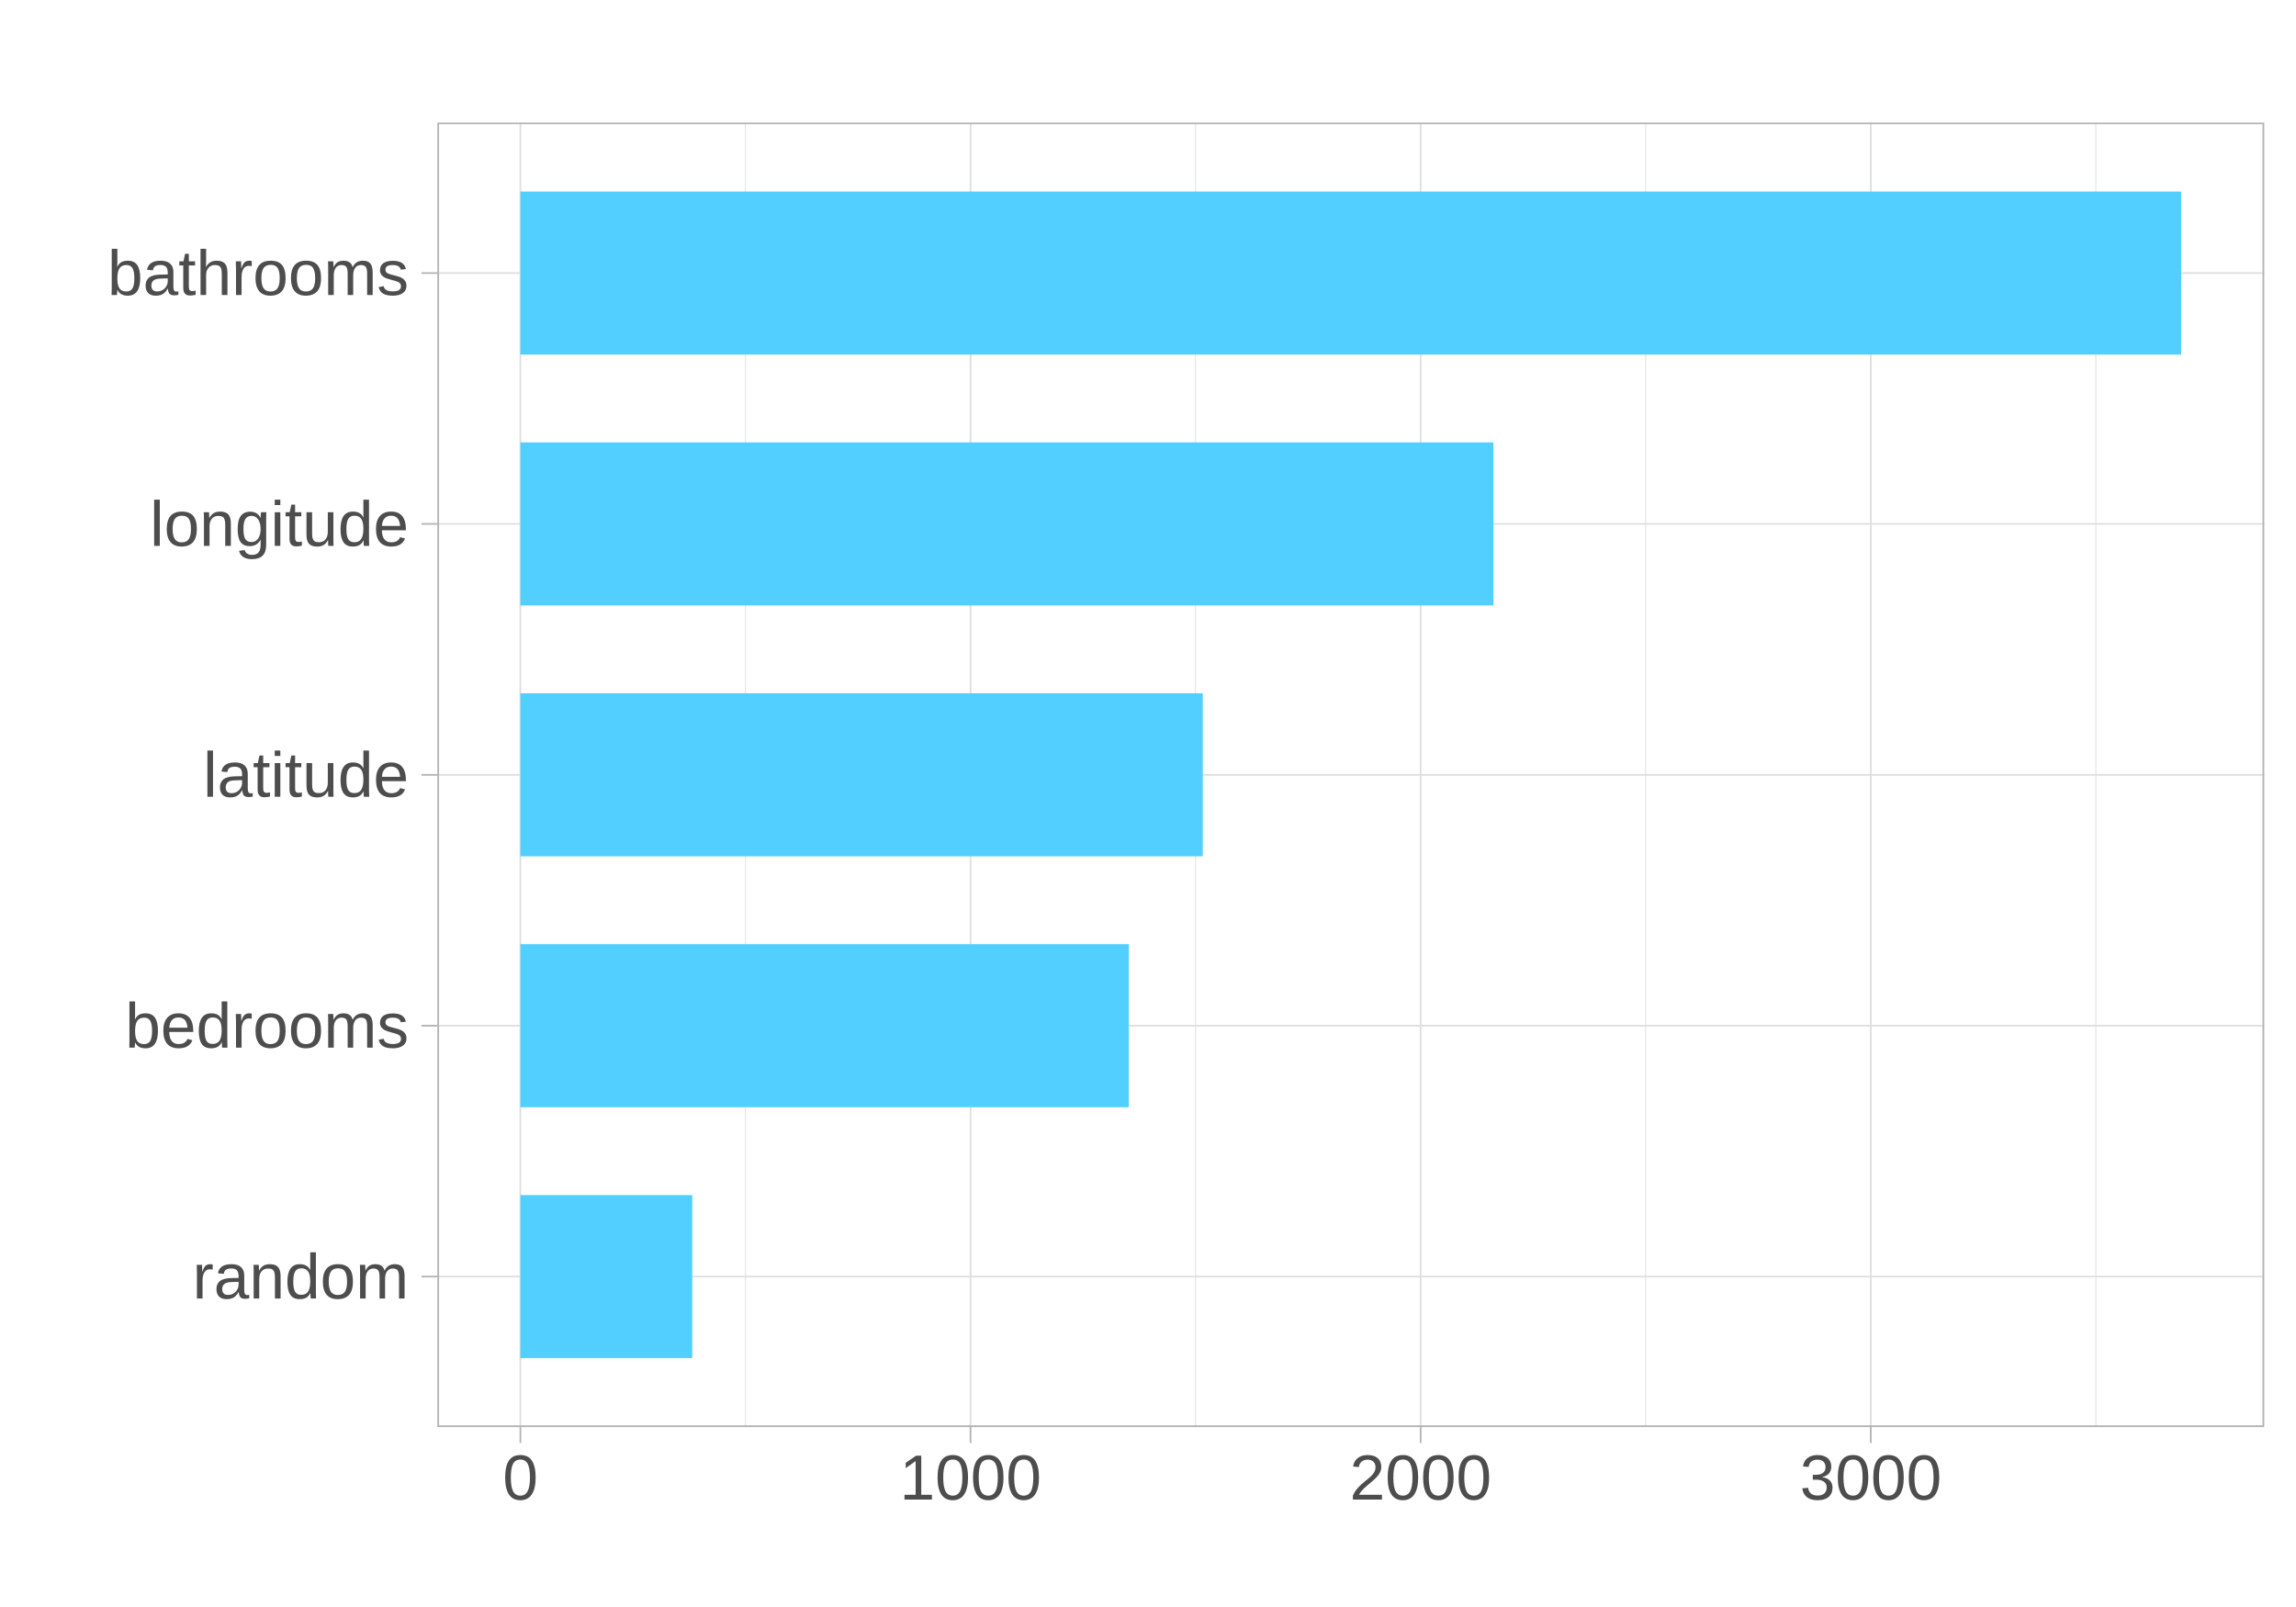
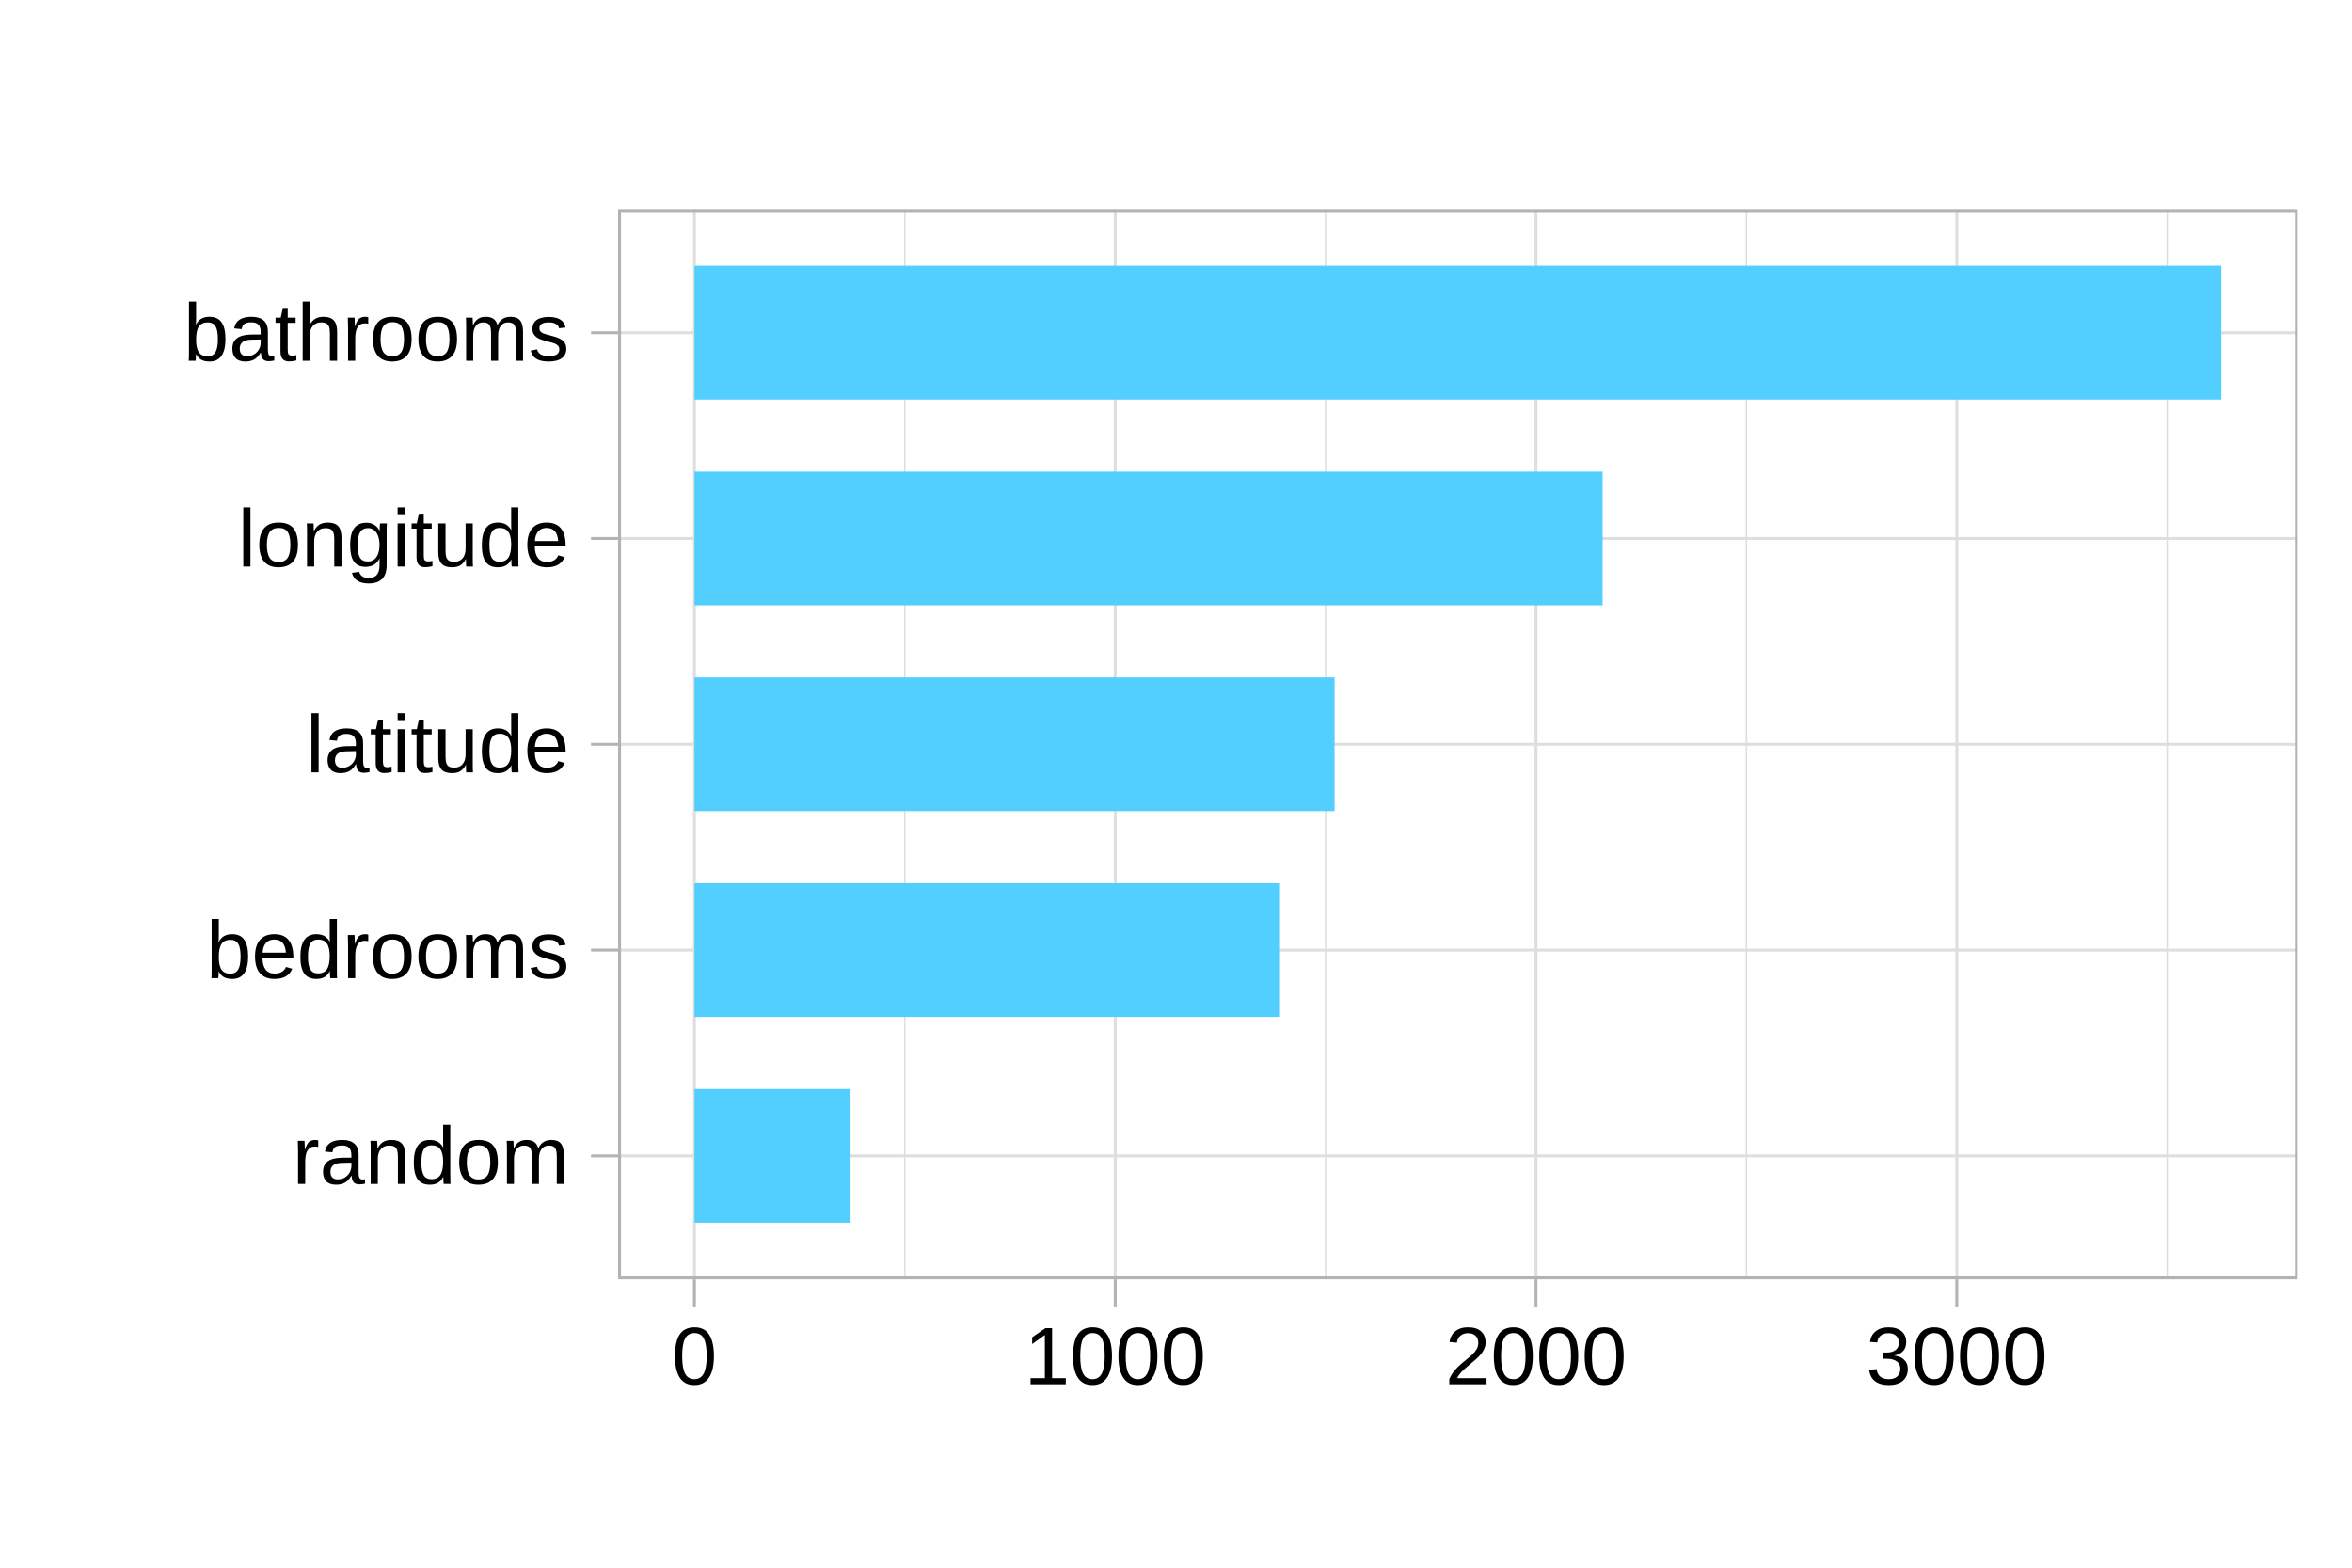
- <svg xmlns="http://www.w3.org/2000/svg" viewBox="0 0 720.00 504.00">
+ <svg xmlns="http://www.w3.org/2000/svg" viewBox="0 0 432.00 288.00">
  <defs>
    <style type="text/css">
    line, polyline, path, rect, circle {
      fill: none;
      stroke: #000000;
      stroke-linecap: round;
      stroke-linejoin: round;
      stroke-miterlimit: 10.00;
    }
  </style>
  </defs>
  <rect width="100%" height="100%" style="stroke: none; fill: #FFFFFF;" />
-   <rect x="0.00" y="0.00" width="720.00" height="504.00" style="stroke-width: 1.07; stroke: #FFFFFF; fill: #FFFFFF;" />
+   <rect x="-0.00" y="0.00" width="432.00" height="288.00" style="stroke-width: 1.07; stroke: #FFFFFF; fill: #FFFFFF;" />
  <defs>
-     <clipPath id="cpMTM3LjE0OXw3MTAuMDM3fDQ0Ny41Nzd8MzguNDMzNA==">
-       <rect x="137.15" y="38.43" width="572.89" height="409.14" />
+     <clipPath id="cpMTEzLjUyNnw0MjIuMDM3fDIzNS4wM3wzOC40MzM0">
+       <rect x="113.53" y="38.43" width="308.51" height="196.60" />
    </clipPath>
  </defs>
-   <rect x="137.15" y="38.43" width="572.89" height="409.14" style="stroke-width: 1.07; stroke: none; fill: #FFFFFF;" clip-path="url(#cpMTM3LjE0OXw3MTAuMDM3fDQ0Ny41Nzd8MzguNDMzNA==)" />
-   <polyline points="233.77,447.58 233.77,38.43 " style="stroke-width: 0.27; stroke: #DEDEDE; stroke-linecap: butt;" clip-path="url(#cpMTM3LjE0OXw3MTAuMDM3fDQ0Ny41Nzd8MzguNDMzNA==)" />
-   <polyline points="374.92,447.58 374.92,38.43 " style="stroke-width: 0.27; stroke: #DEDEDE; stroke-linecap: butt;" clip-path="url(#cpMTM3LjE0OXw3MTAuMDM3fDQ0Ny41Nzd8MzguNDMzNA==)" />
-   <polyline points="516.07,447.58 516.07,38.43 " style="stroke-width: 0.27; stroke: #DEDEDE; stroke-linecap: butt;" clip-path="url(#cpMTM3LjE0OXw3MTAuMDM3fDQ0Ny41Nzd8MzguNDMzNA==)" />
-   <polyline points="657.23,447.58 657.23,38.43 " style="stroke-width: 0.27; stroke: #DEDEDE; stroke-linecap: butt;" clip-path="url(#cpMTM3LjE0OXw3MTAuMDM3fDQ0Ny41Nzd8MzguNDMzNA==)" />
-   <polyline points="137.15,400.37 710.04,400.37 " style="stroke-width: 0.53; stroke: #DEDEDE; stroke-linecap: butt;" clip-path="url(#cpMTM3LjE0OXw3MTAuMDM3fDQ0Ny41Nzd8MzguNDMzNA==)" />
-   <polyline points="137.15,321.69 710.04,321.69 " style="stroke-width: 0.53; stroke: #DEDEDE; stroke-linecap: butt;" clip-path="url(#cpMTM3LjE0OXw3MTAuMDM3fDQ0Ny41Nzd8MzguNDMzNA==)" />
-   <polyline points="137.15,243.01 710.04,243.01 " style="stroke-width: 0.53; stroke: #DEDEDE; stroke-linecap: butt;" clip-path="url(#cpMTM3LjE0OXw3MTAuMDM3fDQ0Ny41Nzd8MzguNDMzNA==)" />
-   <polyline points="137.15,164.32 710.04,164.32 " style="stroke-width: 0.53; stroke: #DEDEDE; stroke-linecap: butt;" clip-path="url(#cpMTM3LjE0OXw3MTAuMDM3fDQ0Ny41Nzd8MzguNDMzNA==)" />
-   <polyline points="137.15,85.64 710.04,85.64 " style="stroke-width: 0.53; stroke: #DEDEDE; stroke-linecap: butt;" clip-path="url(#cpMTM3LjE0OXw3MTAuMDM3fDQ0Ny41Nzd8MzguNDMzNA==)" />
-   <polyline points="163.19,447.58 163.19,38.43 " style="stroke-width: 0.53; stroke: #DEDEDE; stroke-linecap: butt;" clip-path="url(#cpMTM3LjE0OXw3MTAuMDM3fDQ0Ny41Nzd8MzguNDMzNA==)" />
-   <polyline points="304.34,447.58 304.34,38.43 " style="stroke-width: 0.53; stroke: #DEDEDE; stroke-linecap: butt;" clip-path="url(#cpMTM3LjE0OXw3MTAuMDM3fDQ0Ny41Nzd8MzguNDMzNA==)" />
-   <polyline points="445.50,447.58 445.50,38.43 " style="stroke-width: 0.53; stroke: #DEDEDE; stroke-linecap: butt;" clip-path="url(#cpMTM3LjE0OXw3MTAuMDM3fDQ0Ny41Nzd8MzguNDMzNA==)" />
-   <polyline points="586.65,447.58 586.65,38.43 " style="stroke-width: 0.53; stroke: #DEDEDE; stroke-linecap: butt;" clip-path="url(#cpMTM3LjE0OXw3MTAuMDM3fDQ0Ny41Nzd8MzguNDMzNA==)" />
-   <rect x="163.19" y="374.80" width="53.90" height="51.14" style="stroke-width: 1.07; stroke: none; stroke-linecap: butt; fill: #53CFFF;" clip-path="url(#cpMTM3LjE0OXw3MTAuMDM3fDQ0Ny41Nzd8MzguNDMzNA==)" />
-   <rect x="163.19" y="296.12" width="190.80" height="51.14" style="stroke-width: 1.07; stroke: none; stroke-linecap: butt; fill: #53CFFF;" clip-path="url(#cpMTM3LjE0OXw3MTAuMDM3fDQ0Ny41Nzd8MzguNDMzNA==)" />
-   <rect x="163.19" y="217.43" width="213.98" height="51.14" style="stroke-width: 1.07; stroke: none; stroke-linecap: butt; fill: #53CFFF;" clip-path="url(#cpMTM3LjE0OXw3MTAuMDM3fDQ0Ny41Nzd8MzguNDMzNA==)" />
-   <rect x="163.19" y="138.75" width="305.14" height="51.14" style="stroke-width: 1.07; stroke: none; stroke-linecap: butt; fill: #53CFFF;" clip-path="url(#cpMTM3LjE0OXw3MTAuMDM3fDQ0Ny41Nzd8MzguNDMzNA==)" />
-   <rect x="163.19" y="60.07" width="520.81" height="51.14" style="stroke-width: 1.07; stroke: none; stroke-linecap: butt; fill: #53CFFF;" clip-path="url(#cpMTM3LjE0OXw3MTAuMDM3fDQ0Ny41Nzd8MzguNDMzNA==)" />
-   <rect x="137.15" y="38.43" width="572.89" height="409.14" style="stroke-width: 1.07; stroke: #B3B3B3;" clip-path="url(#cpMTM3LjE0OXw3MTAuMDM3fDQ0Ny41Nzd8MzguNDMzNA==)" />
+   <rect x="113.53" y="38.43" width="308.51" height="196.60" style="stroke-width: 1.07; stroke: none; fill: #FFFFFF;" clip-path="url(#cpMTEzLjUyNnw0MjIuMDM3fDIzNS4wM3wzOC40MzM0)" />
+   <polyline points="166.19,235.03 166.19,38.43 " style="stroke-width: 0.27; stroke: #DEDEDE; stroke-linecap: butt;" clip-path="url(#cpMTEzLjUyNnw0MjIuMDM3fDIzNS4wM3wzOC40MzM0)" />
+   <polyline points="243.48,235.03 243.48,38.43 " style="stroke-width: 0.27; stroke: #DEDEDE; stroke-linecap: butt;" clip-path="url(#cpMTEzLjUyNnw0MjIuMDM3fDIzNS4wM3wzOC40MzM0)" />
+   <polyline points="320.77,235.03 320.77,38.43 " style="stroke-width: 0.27; stroke: #DEDEDE; stroke-linecap: butt;" clip-path="url(#cpMTEzLjUyNnw0MjIuMDM3fDIzNS4wM3wzOC40MzM0)" />
+   <polyline points="398.06,235.03 398.06,38.43 " style="stroke-width: 0.27; stroke: #DEDEDE; stroke-linecap: butt;" clip-path="url(#cpMTEzLjUyNnw0MjIuMDM3fDIzNS4wM3wzOC40MzM0)" />
+   <polyline points="113.53,212.35 422.04,212.35 " style="stroke-width: 0.53; stroke: #DEDEDE; stroke-linecap: butt;" clip-path="url(#cpMTEzLjUyNnw0MjIuMDM3fDIzNS4wM3wzOC40MzM0)" />
+   <polyline points="113.53,174.54 422.04,174.54 " style="stroke-width: 0.53; stroke: #DEDEDE; stroke-linecap: butt;" clip-path="url(#cpMTEzLjUyNnw0MjIuMDM3fDIzNS4wM3wzOC40MzM0)" />
+   <polyline points="113.53,136.73 422.04,136.73 " style="stroke-width: 0.53; stroke: #DEDEDE; stroke-linecap: butt;" clip-path="url(#cpMTEzLjUyNnw0MjIuMDM3fDIzNS4wM3wzOC40MzM0)" />
+   <polyline points="113.53,98.92 422.04,98.92 " style="stroke-width: 0.53; stroke: #DEDEDE; stroke-linecap: butt;" clip-path="url(#cpMTEzLjUyNnw0MjIuMDM3fDIzNS4wM3wzOC40MzM0)" />
+   <polyline points="113.53,61.12 422.04,61.12 " style="stroke-width: 0.53; stroke: #DEDEDE; stroke-linecap: butt;" clip-path="url(#cpMTEzLjUyNnw0MjIuMDM3fDIzNS4wM3wzOC40MzM0)" />
+   <polyline points="127.55,235.03 127.55,38.43 " style="stroke-width: 0.53; stroke: #DEDEDE; stroke-linecap: butt;" clip-path="url(#cpMTEzLjUyNnw0MjIuMDM3fDIzNS4wM3wzOC40MzM0)" />
+   <polyline points="204.84,235.03 204.84,38.43 " style="stroke-width: 0.53; stroke: #DEDEDE; stroke-linecap: butt;" clip-path="url(#cpMTEzLjUyNnw0MjIuMDM3fDIzNS4wM3wzOC40MzM0)" />
+   <polyline points="282.12,235.03 282.12,38.43 " style="stroke-width: 0.53; stroke: #DEDEDE; stroke-linecap: butt;" clip-path="url(#cpMTEzLjUyNnw0MjIuMDM3fDIzNS4wM3wzOC40MzM0)" />
+   <polyline points="359.41,235.03 359.41,38.43 " style="stroke-width: 0.53; stroke: #DEDEDE; stroke-linecap: butt;" clip-path="url(#cpMTEzLjUyNnw0MjIuMDM3fDIzNS4wM3wzOC40MzM0)" />
+   <rect x="127.55" y="200.06" width="28.68" height="24.57" style="stroke-width: 1.07; stroke: none; stroke-linecap: butt; fill: #53CFFF;" clip-path="url(#cpMTEzLjUyNnw0MjIuMDM3fDIzNS4wM3wzOC40MzM0)" />
+   <rect x="127.55" y="162.25" width="107.55" height="24.57" style="stroke-width: 1.07; stroke: none; stroke-linecap: butt; fill: #53CFFF;" clip-path="url(#cpMTEzLjUyNnw0MjIuMDM3fDIzNS4wM3wzOC40MzM0)" />
+   <rect x="127.55" y="124.44" width="117.58" height="24.57" style="stroke-width: 1.07; stroke: none; stroke-linecap: butt; fill: #53CFFF;" clip-path="url(#cpMTEzLjUyNnw0MjIuMDM3fDIzNS4wM3wzOC40MzM0)" />
+   <rect x="127.55" y="86.64" width="166.81" height="24.57" style="stroke-width: 1.07; stroke: none; stroke-linecap: butt; fill: #53CFFF;" clip-path="url(#cpMTEzLjUyNnw0MjIuMDM3fDIzNS4wM3wzOC40MzM0)" />
+   <rect x="127.55" y="48.83" width="280.46" height="24.57" style="stroke-width: 1.07; stroke: none; stroke-linecap: butt; fill: #53CFFF;" clip-path="url(#cpMTEzLjUyNnw0MjIuMDM3fDIzNS4wM3wzOC40MzM0)" />
+   <rect x="113.53" y="38.43" width="308.51" height="196.60" style="stroke-width: 1.07; stroke: #B3B3B3;" clip-path="url(#cpMTEzLjUyNnw0MjIuMDM3fDIzNS4wM3wzOC40MzM0)" />
  <defs>
-     <clipPath id="cpMHw3MjB8NTA0fDA=">
-       <rect x="0.00" y="0.00" width="720.00" height="504.00" />
+     <clipPath id="cpMHw0MzJ8Mjg4fDA=">
+       <rect x="0.00" y="0.00" width="432.00" height="288.00" />
    </clipPath>
  </defs>
-   <g clip-path="url(#cpMHw3MjB8NTA0fDA=)">
-     <text x="60.37" y="407.25" style="font-size: 20.00px; fill: #4D4D4D; font-family: Liberation Sans;" textLength="67.81px" lengthAdjust="spacingAndGlyphs">random</text>
+   <g clip-path="url(#cpMHw0MzJ8Mjg4fDA=)">
+     <text x="53.70" y="217.50" style="font-size: 15.00px; font-family: Liberation Sans;" textLength="50.86px" lengthAdjust="spacingAndGlyphs">random</text>
  </g>
-   <g clip-path="url(#cpMHw3MjB8NTA0fDA=)">
-     <text x="39.25" y="328.57" style="font-size: 20.00px; fill: #4D4D4D; font-family: Liberation Sans;" textLength="88.94px" lengthAdjust="spacingAndGlyphs">bedrooms</text>
+   <g clip-path="url(#cpMHw0MzJ8Mjg4fDA=)">
+     <text x="37.86" y="179.70" style="font-size: 15.00px; font-family: Liberation Sans;" textLength="66.70px" lengthAdjust="spacingAndGlyphs">bedrooms</text>
  </g>
-   <g clip-path="url(#cpMHw3MjB8NTA0fDA=)">
-     <text x="63.69" y="249.89" style="font-size: 20.00px; fill: #4D4D4D; font-family: Liberation Sans;" textLength="64.49px" lengthAdjust="spacingAndGlyphs">latitude</text>
+   <g clip-path="url(#cpMHw0MzJ8Mjg4fDA=)">
+     <text x="56.19" y="141.89" style="font-size: 15.00px; font-family: Liberation Sans;" textLength="48.37px" lengthAdjust="spacingAndGlyphs">latitude</text>
  </g>
-   <g clip-path="url(#cpMHw3MjB8NTA0fDA=)">
-     <text x="47.00" y="171.21" style="font-size: 20.00px; fill: #4D4D4D; font-family: Liberation Sans;" textLength="81.18px" lengthAdjust="spacingAndGlyphs">longitude</text>
+   <g clip-path="url(#cpMHw0MzJ8Mjg4fDA=)">
+     <text x="43.67" y="104.08" style="font-size: 15.00px; font-family: Liberation Sans;" textLength="60.89px" lengthAdjust="spacingAndGlyphs">longitude</text>
  </g>
-   <g clip-path="url(#cpMHw3MjB8NTA0fDA=)">
-     <text x="33.69" y="92.53" style="font-size: 20.00px; fill: #4D4D4D; font-family: Liberation Sans;" textLength="94.49px" lengthAdjust="spacingAndGlyphs">bathrooms</text>
+   <g clip-path="url(#cpMHw0MzJ8Mjg4fDA=)">
+     <text x="33.69" y="66.27" style="font-size: 15.00px; font-family: Liberation Sans;" textLength="70.87px" lengthAdjust="spacingAndGlyphs">bathrooms</text>
  </g>
-   <polyline points="132.17,400.37 137.15,400.37 " style="stroke-width: 0.53; stroke: #B3B3B3; stroke-linecap: butt;" clip-path="url(#cpMHw3MjB8NTA0fDA=)" />
-   <polyline points="132.17,321.69 137.15,321.69 " style="stroke-width: 0.53; stroke: #B3B3B3; stroke-linecap: butt;" clip-path="url(#cpMHw3MjB8NTA0fDA=)" />
-   <polyline points="132.17,243.01 137.15,243.01 " style="stroke-width: 0.53; stroke: #B3B3B3; stroke-linecap: butt;" clip-path="url(#cpMHw3MjB8NTA0fDA=)" />
-   <polyline points="132.17,164.32 137.15,164.32 " style="stroke-width: 0.53; stroke: #B3B3B3; stroke-linecap: butt;" clip-path="url(#cpMHw3MjB8NTA0fDA=)" />
-   <polyline points="132.17,85.64 137.15,85.64 " style="stroke-width: 0.53; stroke: #B3B3B3; stroke-linecap: butt;" clip-path="url(#cpMHw3MjB8NTA0fDA=)" />
-   <polyline points="163.19,452.56 163.19,447.58 " style="stroke-width: 0.53; stroke: #B3B3B3; stroke-linecap: butt;" clip-path="url(#cpMHw3MjB8NTA0fDA=)" />
-   <polyline points="304.34,452.56 304.34,447.58 " style="stroke-width: 0.53; stroke: #B3B3B3; stroke-linecap: butt;" clip-path="url(#cpMHw3MjB8NTA0fDA=)" />
-   <polyline points="445.50,452.56 445.50,447.58 " style="stroke-width: 0.53; stroke: #B3B3B3; stroke-linecap: butt;" clip-path="url(#cpMHw3MjB8NTA0fDA=)" />
-   <polyline points="586.65,452.56 586.65,447.58 " style="stroke-width: 0.53; stroke: #B3B3B3; stroke-linecap: butt;" clip-path="url(#cpMHw3MjB8NTA0fDA=)" />
-   <g clip-path="url(#cpMHw3MjB8NTA0fDA=)">
-     <text x="157.63" y="470.31" style="font-size: 20.00px; fill: #4D4D4D; font-family: Liberation Sans;" textLength="11.12px" lengthAdjust="spacingAndGlyphs">0</text>
+   <polyline points="108.55,212.35 113.53,212.35 " style="stroke-width: 0.53; stroke: #B3B3B3; stroke-linecap: butt;" clip-path="url(#cpMHw0MzJ8Mjg4fDA=)" />
+   <polyline points="108.55,174.54 113.53,174.54 " style="stroke-width: 0.53; stroke: #B3B3B3; stroke-linecap: butt;" clip-path="url(#cpMHw0MzJ8Mjg4fDA=)" />
+   <polyline points="108.55,136.73 113.53,136.73 " style="stroke-width: 0.53; stroke: #B3B3B3; stroke-linecap: butt;" clip-path="url(#cpMHw0MzJ8Mjg4fDA=)" />
+   <polyline points="108.55,98.92 113.53,98.92 " style="stroke-width: 0.53; stroke: #B3B3B3; stroke-linecap: butt;" clip-path="url(#cpMHw0MzJ8Mjg4fDA=)" />
+   <polyline points="108.55,61.12 113.53,61.12 " style="stroke-width: 0.53; stroke: #B3B3B3; stroke-linecap: butt;" clip-path="url(#cpMHw0MzJ8Mjg4fDA=)" />
+   <polyline points="127.55,240.01 127.55,235.03 " style="stroke-width: 0.53; stroke: #B3B3B3; stroke-linecap: butt;" clip-path="url(#cpMHw0MzJ8Mjg4fDA=)" />
+   <polyline points="204.84,240.01 204.84,235.03 " style="stroke-width: 0.53; stroke: #B3B3B3; stroke-linecap: butt;" clip-path="url(#cpMHw0MzJ8Mjg4fDA=)" />
+   <polyline points="282.12,240.01 282.12,235.03 " style="stroke-width: 0.53; stroke: #B3B3B3; stroke-linecap: butt;" clip-path="url(#cpMHw0MzJ8Mjg4fDA=)" />
+   <polyline points="359.41,240.01 359.41,235.03 " style="stroke-width: 0.53; stroke: #B3B3B3; stroke-linecap: butt;" clip-path="url(#cpMHw0MzJ8Mjg4fDA=)" />
+   <g clip-path="url(#cpMHw0MzJ8Mjg4fDA=)">
+     <text x="123.38" y="254.31" style="font-size: 15.00px; font-family: Liberation Sans;" textLength="8.34px" lengthAdjust="spacingAndGlyphs">0</text>
  </g>
-   <g clip-path="url(#cpMHw3MjB8NTA0fDA=)">
-     <text x="282.10" y="470.31" style="font-size: 20.00px; fill: #4D4D4D; font-family: Liberation Sans;" textLength="44.49px" lengthAdjust="spacingAndGlyphs">1000</text>
+   <g clip-path="url(#cpMHw0MzJ8Mjg4fDA=)">
+     <text x="188.15" y="254.31" style="font-size: 15.00px; font-family: Liberation Sans;" textLength="33.37px" lengthAdjust="spacingAndGlyphs">1000</text>
  </g>
-   <g clip-path="url(#cpMHw3MjB8NTA0fDA=)">
-     <text x="423.25" y="470.31" style="font-size: 20.00px; fill: #4D4D4D; font-family: Liberation Sans;" textLength="44.49px" lengthAdjust="spacingAndGlyphs">2000</text>
+   <g clip-path="url(#cpMHw0MzJ8Mjg4fDA=)">
+     <text x="265.44" y="254.31" style="font-size: 15.00px; font-family: Liberation Sans;" textLength="33.37px" lengthAdjust="spacingAndGlyphs">2000</text>
  </g>
-   <g clip-path="url(#cpMHw3MjB8NTA0fDA=)">
-     <text x="564.41" y="470.31" style="font-size: 20.00px; fill: #4D4D4D; font-family: Liberation Sans;" textLength="44.49px" lengthAdjust="spacingAndGlyphs">3000</text>
+   <g clip-path="url(#cpMHw0MzJ8Mjg4fDA=)">
+     <text x="342.73" y="254.31" style="font-size: 15.00px; font-family: Liberation Sans;" textLength="33.37px" lengthAdjust="spacingAndGlyphs">3000</text>
  </g>
</svg>
